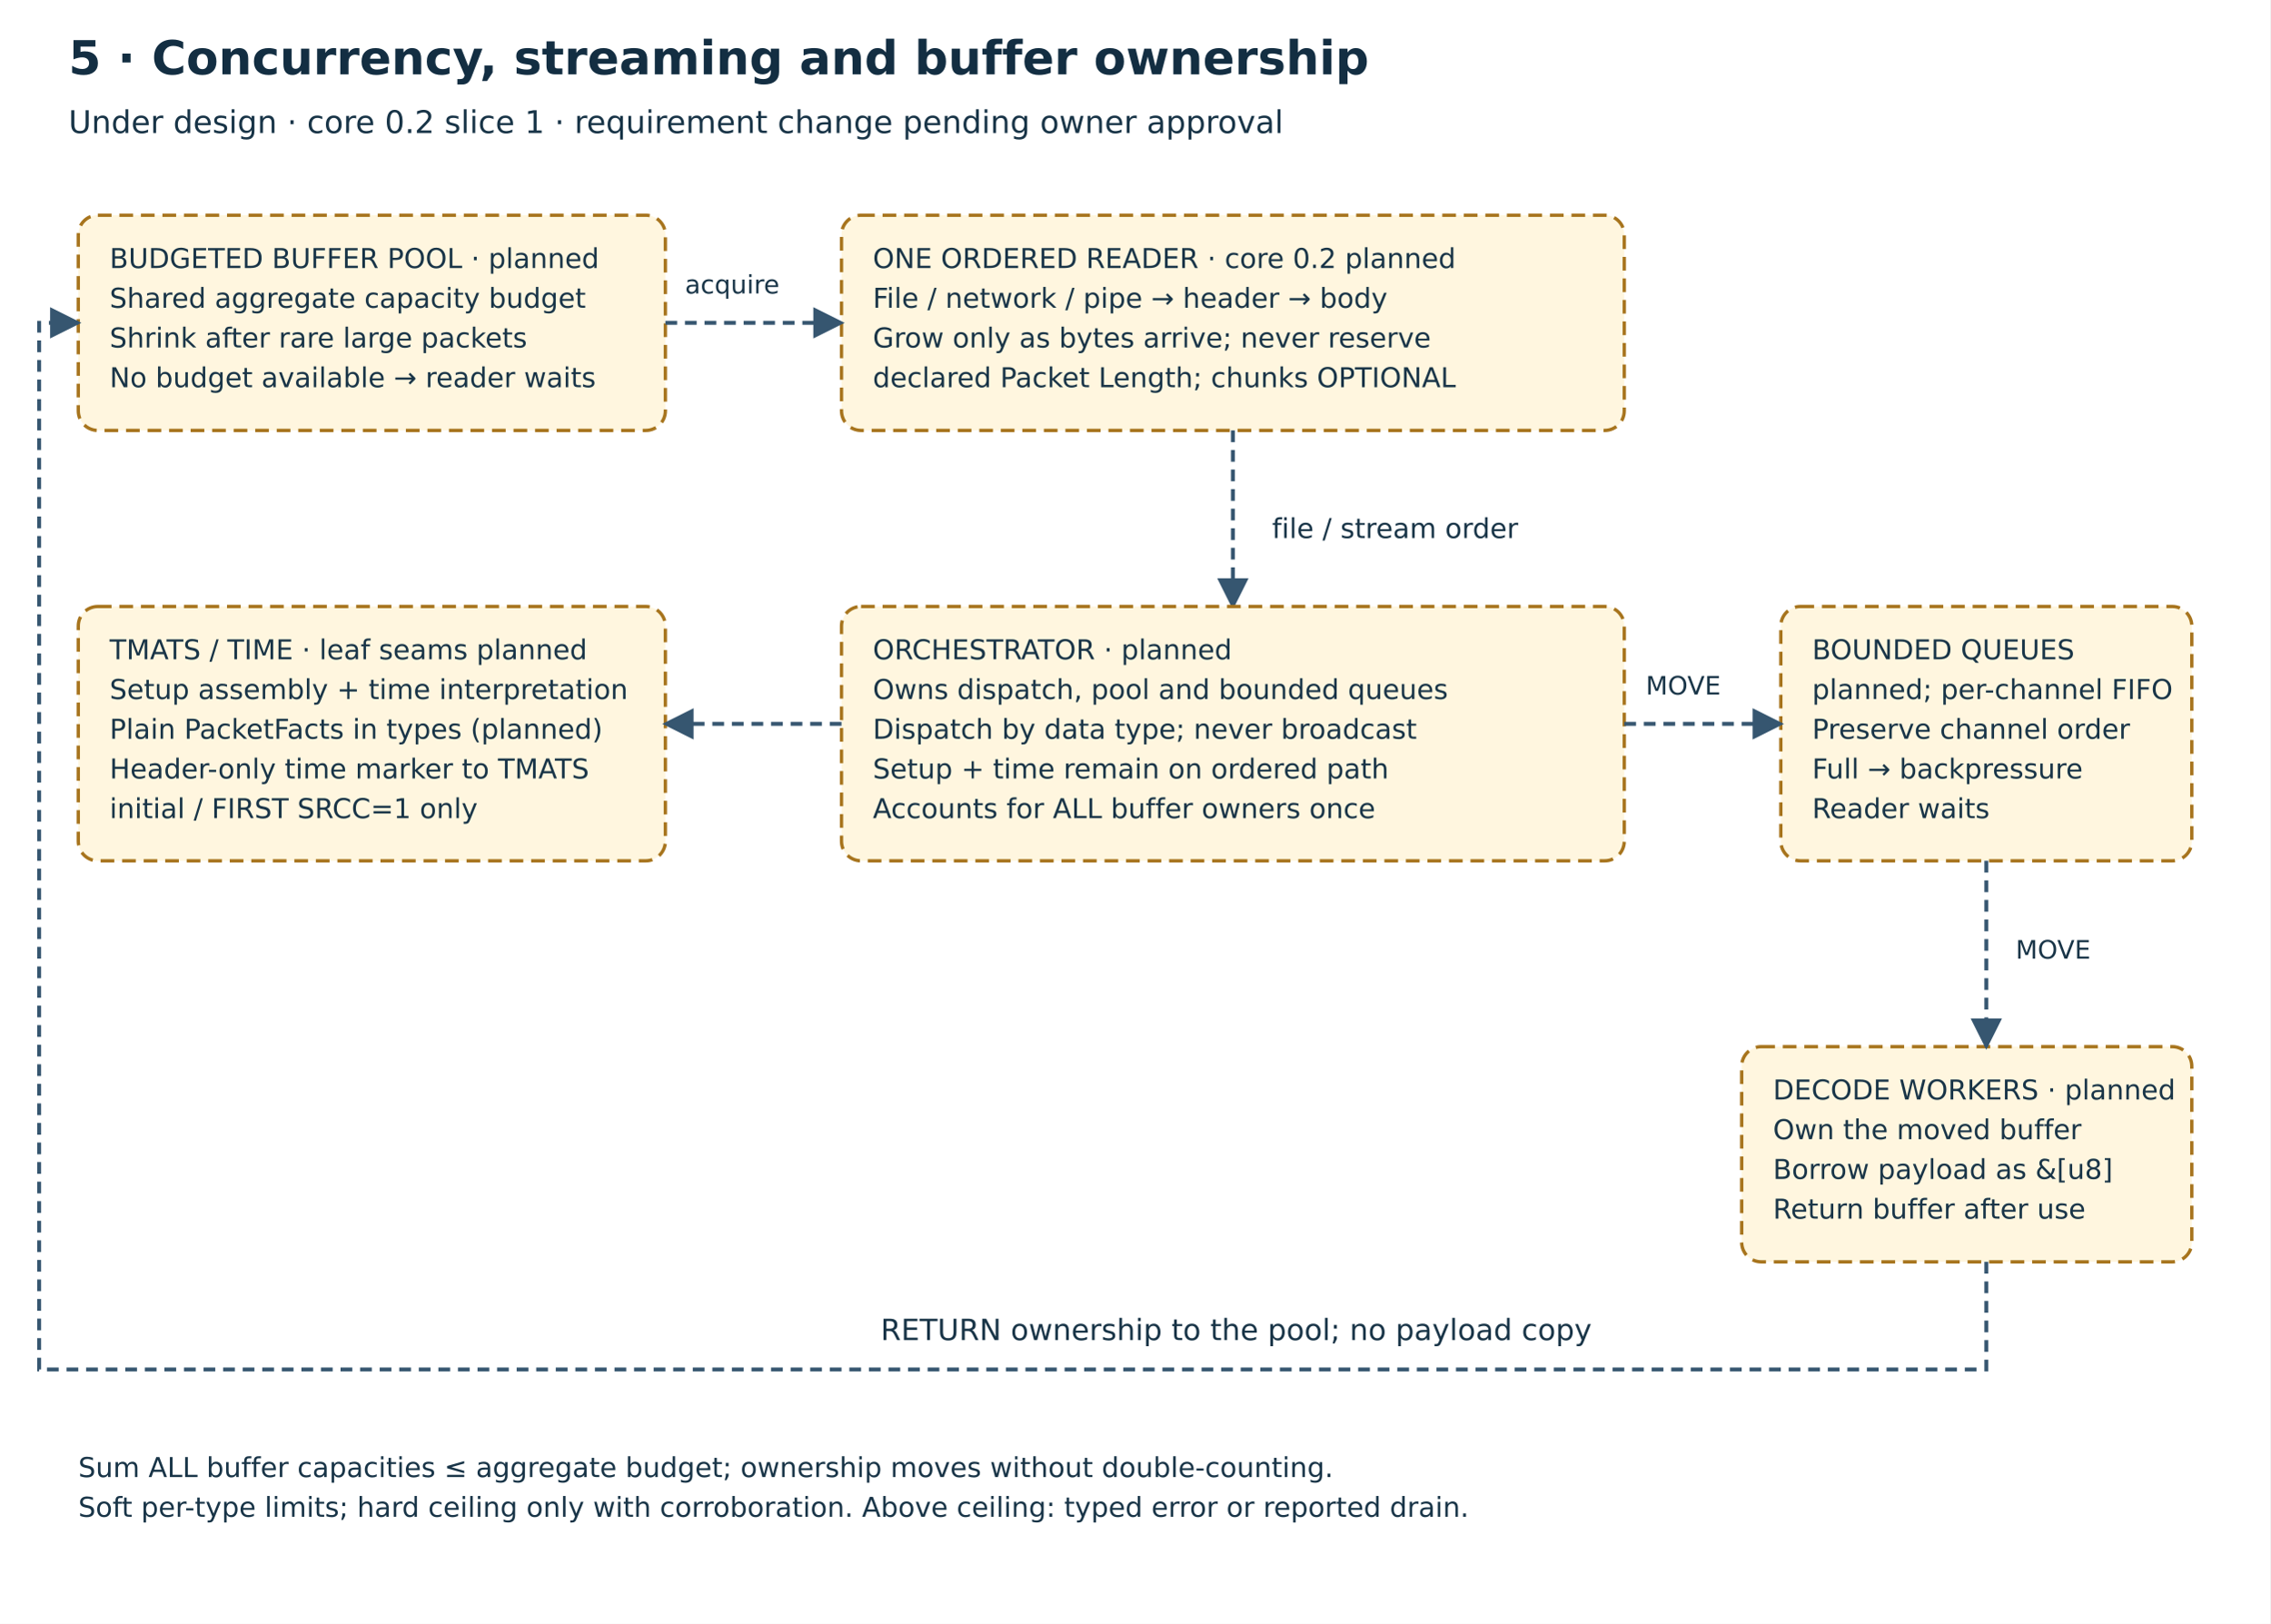
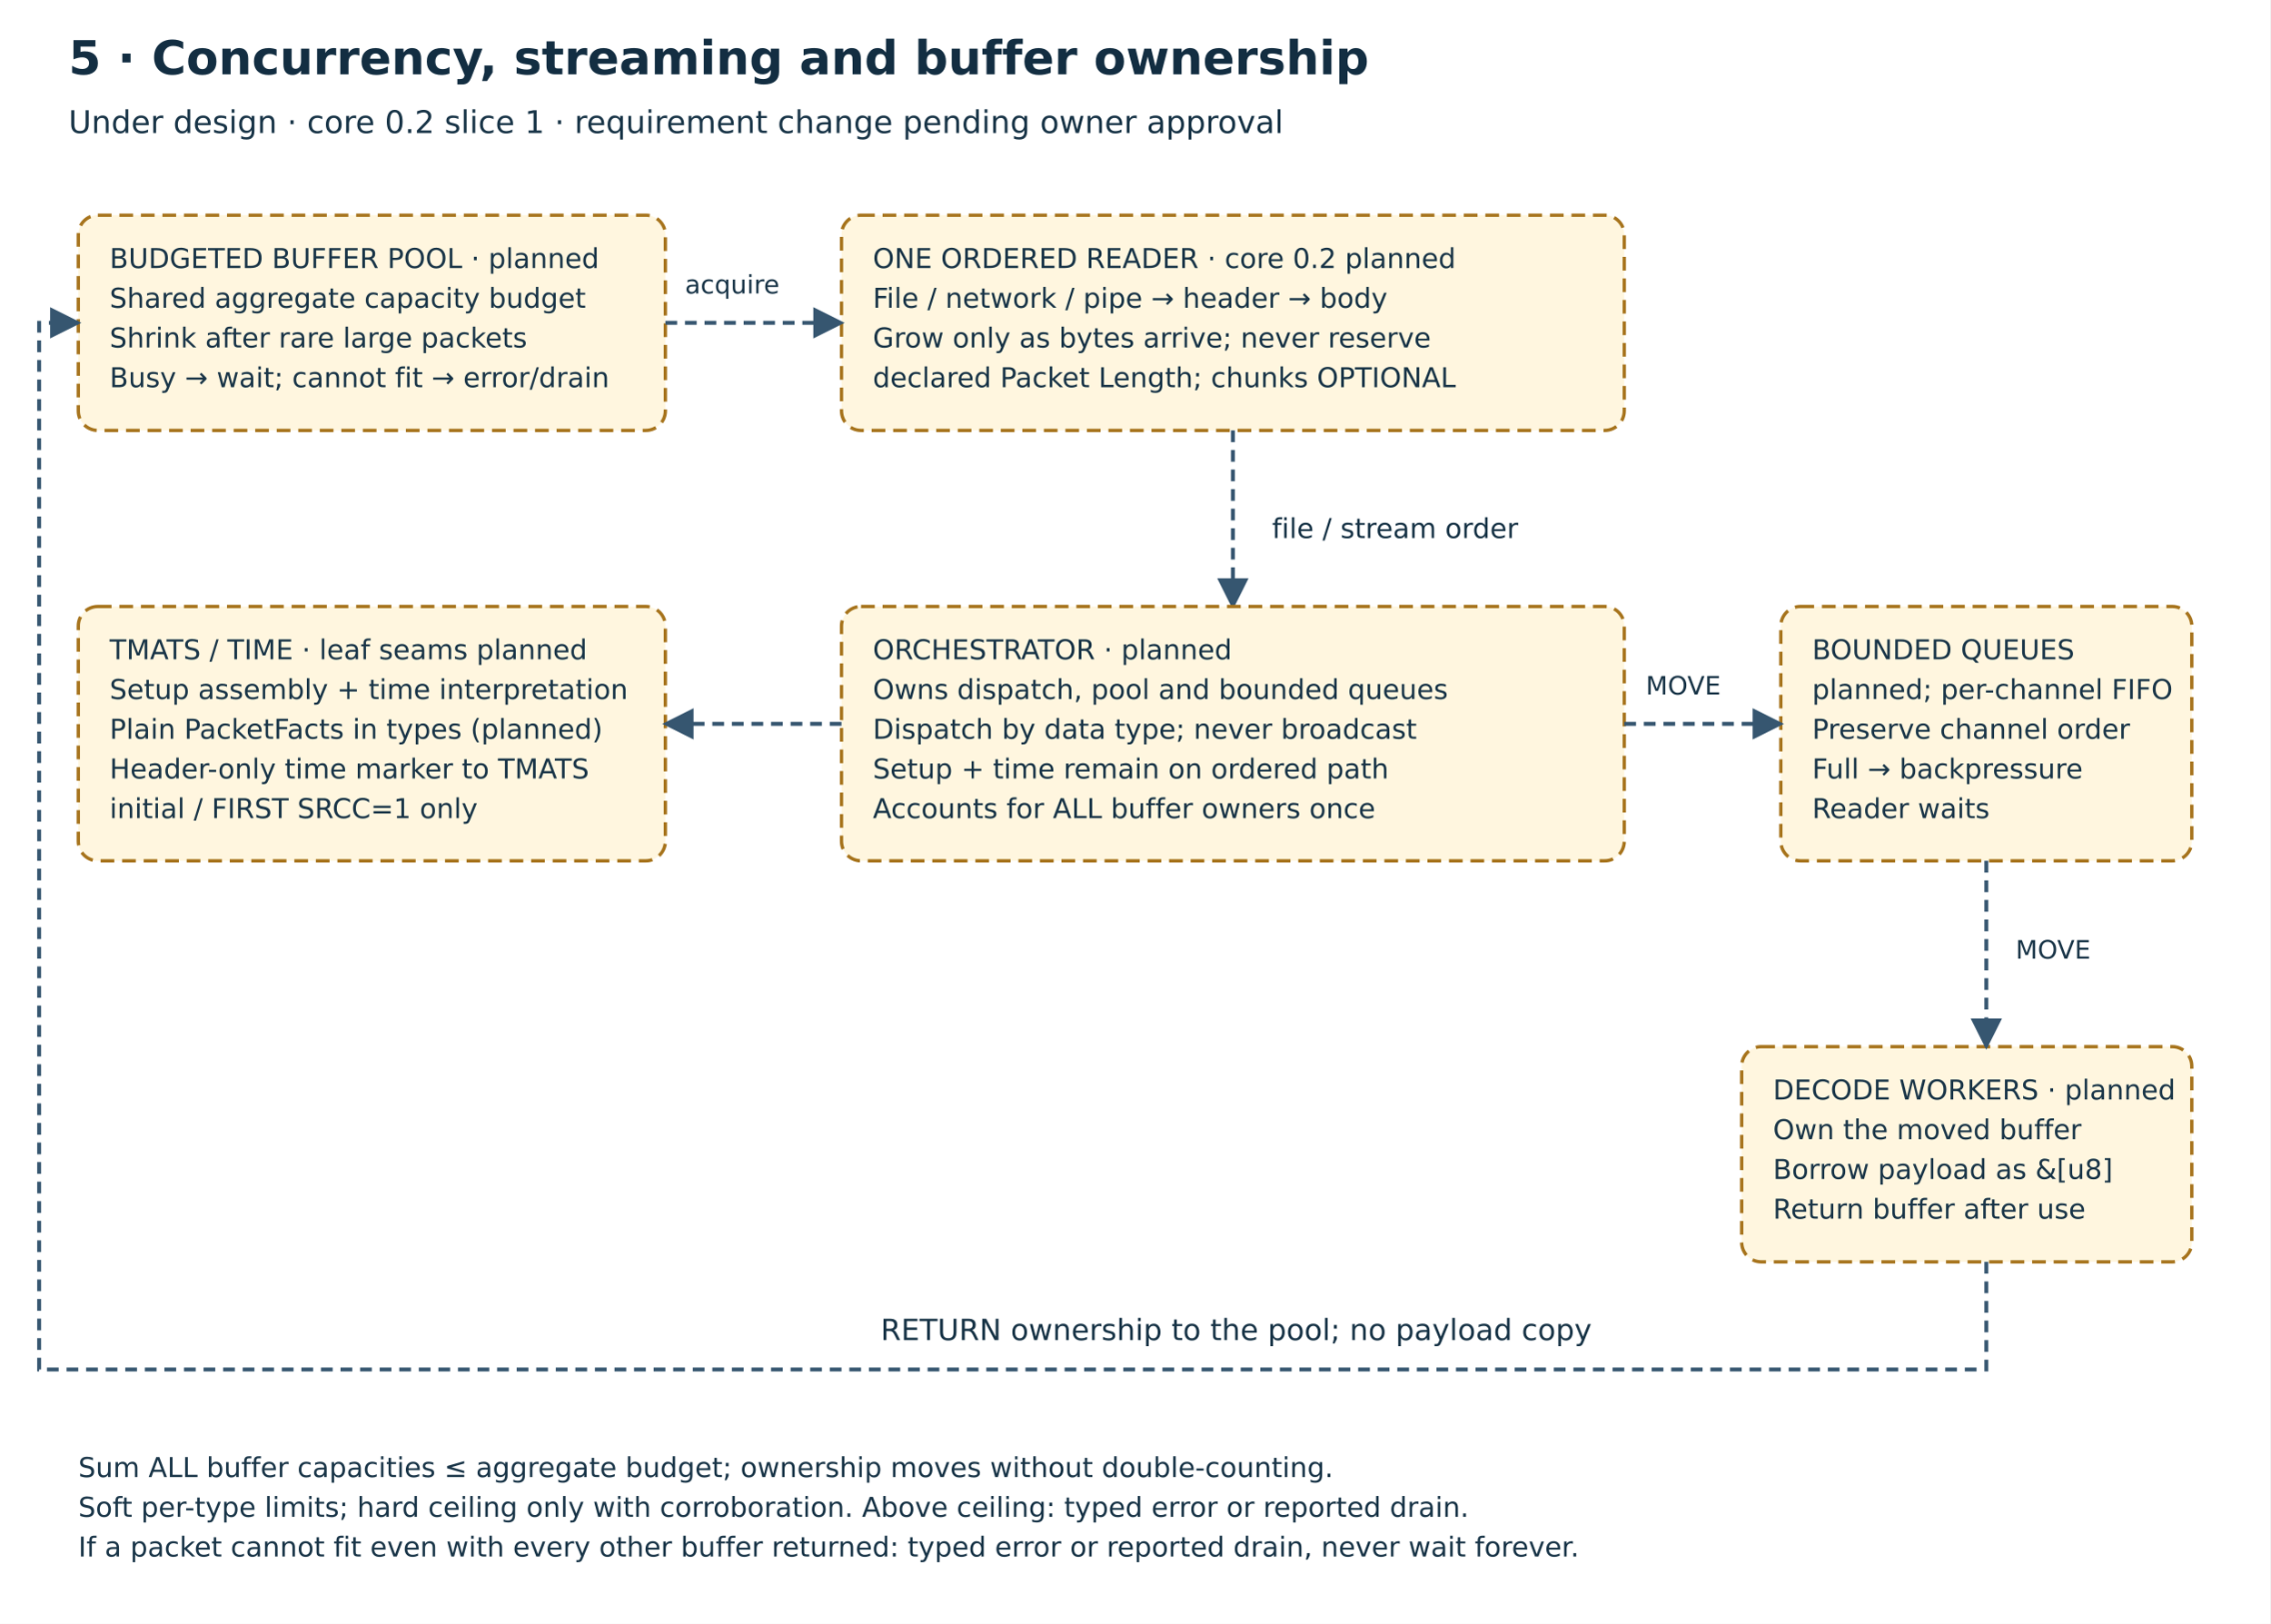
<svg xmlns="http://www.w3.org/2000/svg" width="1160" height="830" viewBox="0 0 1160 830" role="img" aria-labelledby="title desc">
  <defs>
    <marker id="arrow" viewBox="0 0 10 10" refX="9" refY="5" markerWidth="8" markerHeight="8" orient="auto-start-reverse">
      <path d="M 0 0 L 10 5 L 0 10 z" fill="#365670" />
    </marker>
  </defs>
  <rect width="1160" height="830" fill="#fff" />
  <text x="35" y="38" font-family="DejaVu Sans, sans-serif" font-size="24" fill="#132e42" font-weight="bold">
    <tspan x="35" dy="0">5 · Concurrency, streaming and buffer ownership</tspan>
  </text>
  <text x="35" y="68" font-family="DejaVu Sans, sans-serif" font-size="16" fill="#183447">
    <tspan x="35" dy="0">Under design · core 0.2 slice 1 · requirement change pending owner approval</tspan>
  </text>
  <rect x="40" y="110" width="300" height="110" rx="10" fill="#fff6df" stroke="#a7741d" stroke-width="1.7" stroke-dasharray="7 4" />
  <text x="56" y="137" font-family="DejaVu Sans, sans-serif" font-size="14" fill="#183447">
    <tspan x="56" dy="0">BUDGETED BUFFER POOL · planned</tspan>
    <tspan x="56" dy="20.3">Shared aggregate capacity budget</tspan>
    <tspan x="56" dy="20.3">Shrink after rare large packets</tspan>
-     <tspan x="56" dy="20.3">No budget available → reader waits</tspan>
+     <tspan x="56" dy="20.3">Busy → wait; cannot fit → error/drain</tspan>
  </text>
  <rect x="430" y="110" width="400" height="110" rx="10" fill="#fff6df" stroke="#a7741d" stroke-width="1.7" stroke-dasharray="7 4" />
  <text x="446" y="137" font-family="DejaVu Sans, sans-serif" font-size="14" fill="#183447">
    <tspan x="446" dy="0">ONE ORDERED READER · core 0.2 planned</tspan>
    <tspan x="446" dy="20.3">File / network / pipe → header → body</tspan>
    <tspan x="446" dy="20.3">Grow only as bytes arrive; never reserve</tspan>
    <tspan x="446" dy="20.3">declared Packet Length; chunks OPTIONAL</tspan>
  </text>
  <path d="M340 165 H430" fill="none" stroke="#365670" stroke-width="2" marker-end="url(#arrow)" stroke-dasharray="6 4" />
  <text x="350" y="150" font-family="DejaVu Sans, sans-serif" font-size="13" fill="#183447">
    <tspan x="350" dy="0">acquire</tspan>
  </text>
  <path d="M630 220 V310" fill="none" stroke="#365670" stroke-width="2" marker-end="url(#arrow)" stroke-dasharray="6 4" />
  <text x="650" y="275" font-family="DejaVu Sans, sans-serif" font-size="14" fill="#183447">
    <tspan x="650" dy="0">file / stream order</tspan>
  </text>
  <rect x="430" y="310" width="400" height="130" rx="10" fill="#fff6df" stroke="#a7741d" stroke-width="1.7" stroke-dasharray="7 4" />
  <text x="446" y="337" font-family="DejaVu Sans, sans-serif" font-size="14" fill="#183447">
    <tspan x="446" dy="0">ORCHESTRATOR · planned</tspan>
    <tspan x="446" dy="20.3">Owns dispatch, pool and bounded queues</tspan>
    <tspan x="446" dy="20.3">Dispatch by data type; never broadcast</tspan>
    <tspan x="446" dy="20.3">Setup + time remain on ordered path</tspan>
    <tspan x="446" dy="20.3">Accounts for ALL buffer owners once</tspan>
  </text>
  <rect x="40" y="310" width="300" height="130" rx="10" fill="#fff6df" stroke="#a7741d" stroke-width="1.7" stroke-dasharray="7 4" />
  <text x="56" y="337" font-family="DejaVu Sans, sans-serif" font-size="14" fill="#183447">
    <tspan x="56" dy="0">TMATS / TIME · leaf seams planned</tspan>
    <tspan x="56" dy="20.3">Setup assembly + time interpretation</tspan>
    <tspan x="56" dy="20.3">Plain PacketFacts in types (planned)</tspan>
    <tspan x="56" dy="20.3">Header-only time marker to TMATS</tspan>
    <tspan x="56" dy="20.3">initial / FIRST SRCC=1 only</tspan>
  </text>
  <path d="M430 370 H340" fill="none" stroke="#365670" stroke-width="2" marker-end="url(#arrow)" stroke-dasharray="6 4" />
  <rect x="910" y="310" width="210" height="130" rx="10" fill="#fff6df" stroke="#a7741d" stroke-width="1.7" stroke-dasharray="7 4" />
  <text x="926" y="337" font-family="DejaVu Sans, sans-serif" font-size="14" fill="#183447">
    <tspan x="926" dy="0">BOUNDED QUEUES</tspan>
    <tspan x="926" dy="20.3">planned; per-channel FIFO</tspan>
    <tspan x="926" dy="20.3">Preserve channel order</tspan>
    <tspan x="926" dy="20.3">Full → backpressure</tspan>
    <tspan x="926" dy="20.3">Reader waits</tspan>
  </text>
  <path d="M830 370 H910" fill="none" stroke="#365670" stroke-width="2" marker-end="url(#arrow)" stroke-dasharray="6 4" />
  <text x="841" y="355" font-family="DejaVu Sans, sans-serif" font-size="13" fill="#183447">
    <tspan x="841" dy="0">MOVE</tspan>
  </text>
  <rect x="890" y="535" width="230" height="110" rx="10" fill="#fff6df" stroke="#a7741d" stroke-width="1.7" stroke-dasharray="7 4" />
  <text x="906" y="562" font-family="DejaVu Sans, sans-serif" font-size="14" fill="#183447">
    <tspan x="906" dy="0">DECODE WORKERS · planned</tspan>
    <tspan x="906" dy="20.3">Own the moved buffer</tspan>
    <tspan x="906" dy="20.3">Borrow payload as &amp;[u8]</tspan>
    <tspan x="906" dy="20.3">Return buffer after use</tspan>
  </text>
  <path d="M1015 440 V535" fill="none" stroke="#365670" stroke-width="2" marker-end="url(#arrow)" stroke-dasharray="6 4" />
  <text x="1030" y="490" font-family="DejaVu Sans, sans-serif" font-size="13" fill="#183447">
    <tspan x="1030" dy="0">MOVE</tspan>
  </text>
  <path d="M1015 645 V700 H20 V165 H40" fill="none" stroke="#365670" stroke-width="2" marker-end="url(#arrow)" stroke-dasharray="6 4" />
  <text x="450" y="685" font-family="DejaVu Sans, sans-serif" font-size="15" fill="#183447">
    <tspan x="450" dy="0">RETURN ownership to the pool; no payload copy</tspan>
  </text>
  <text x="40" y="755" font-family="DejaVu Sans, sans-serif" font-size="14" fill="#183447">
    <tspan x="40" dy="0">Sum ALL buffer capacities ≤ aggregate budget; ownership moves without double-counting.</tspan>
    <tspan x="40" dy="20.3">Soft per-type limits; hard ceiling only with corroboration. Above ceiling: typed error or reported drain.</tspan>
+     <tspan x="40" dy="20.3">If a packet cannot fit even with every other buffer returned: typed error or reported drain, never wait forever.</tspan>
  </text>
</svg>
